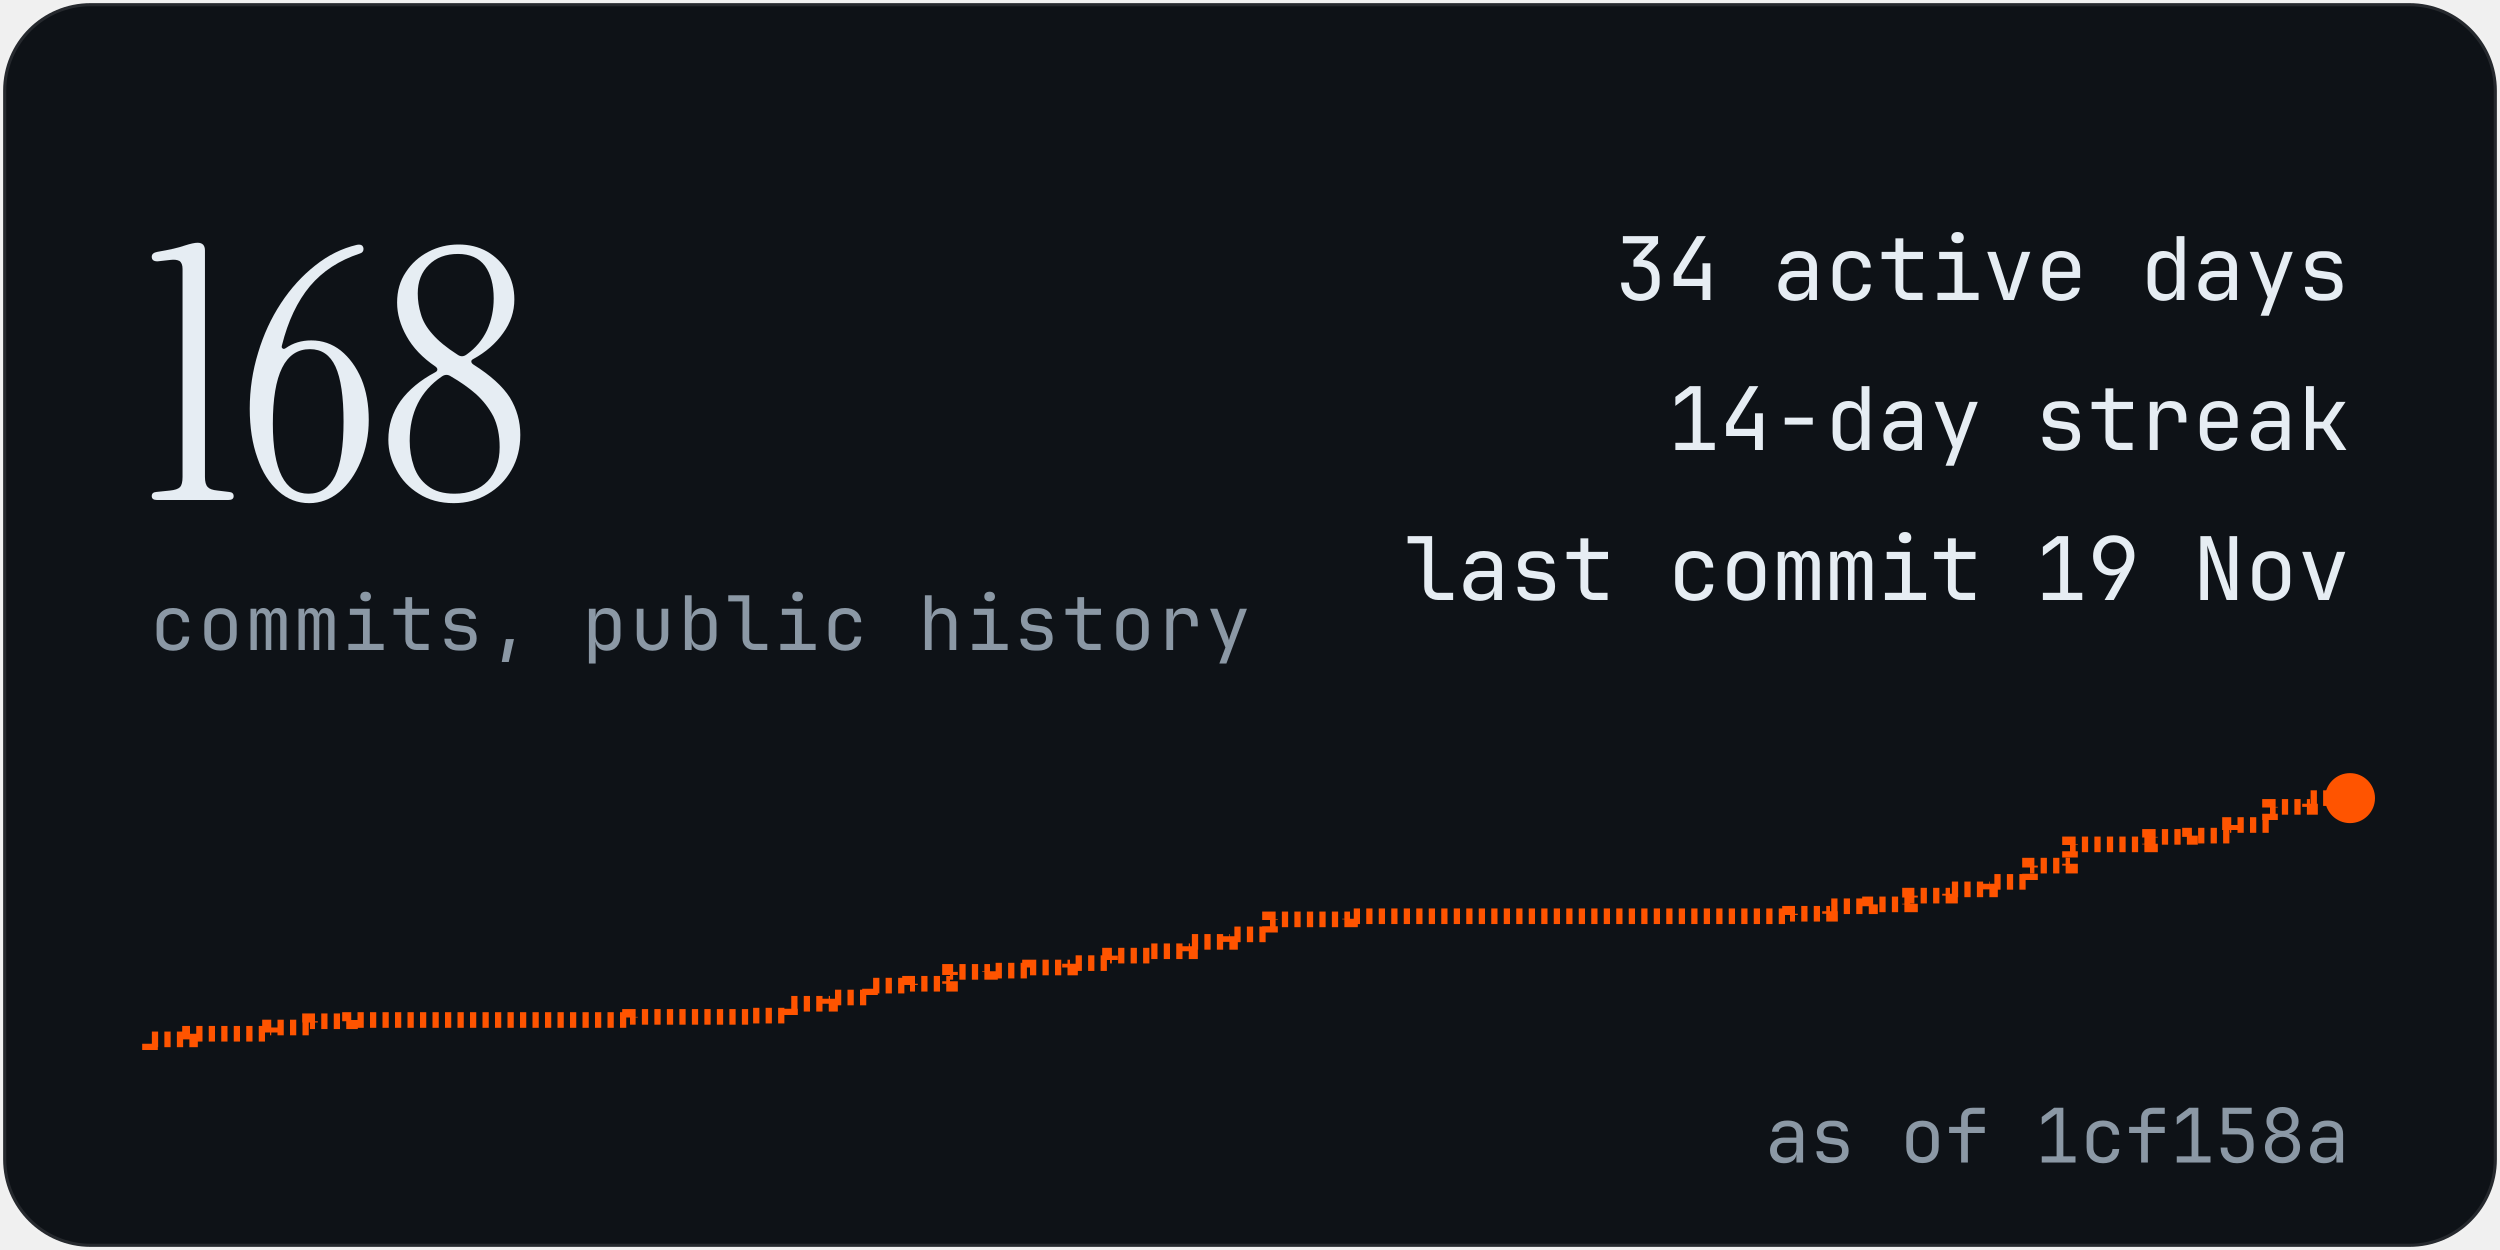
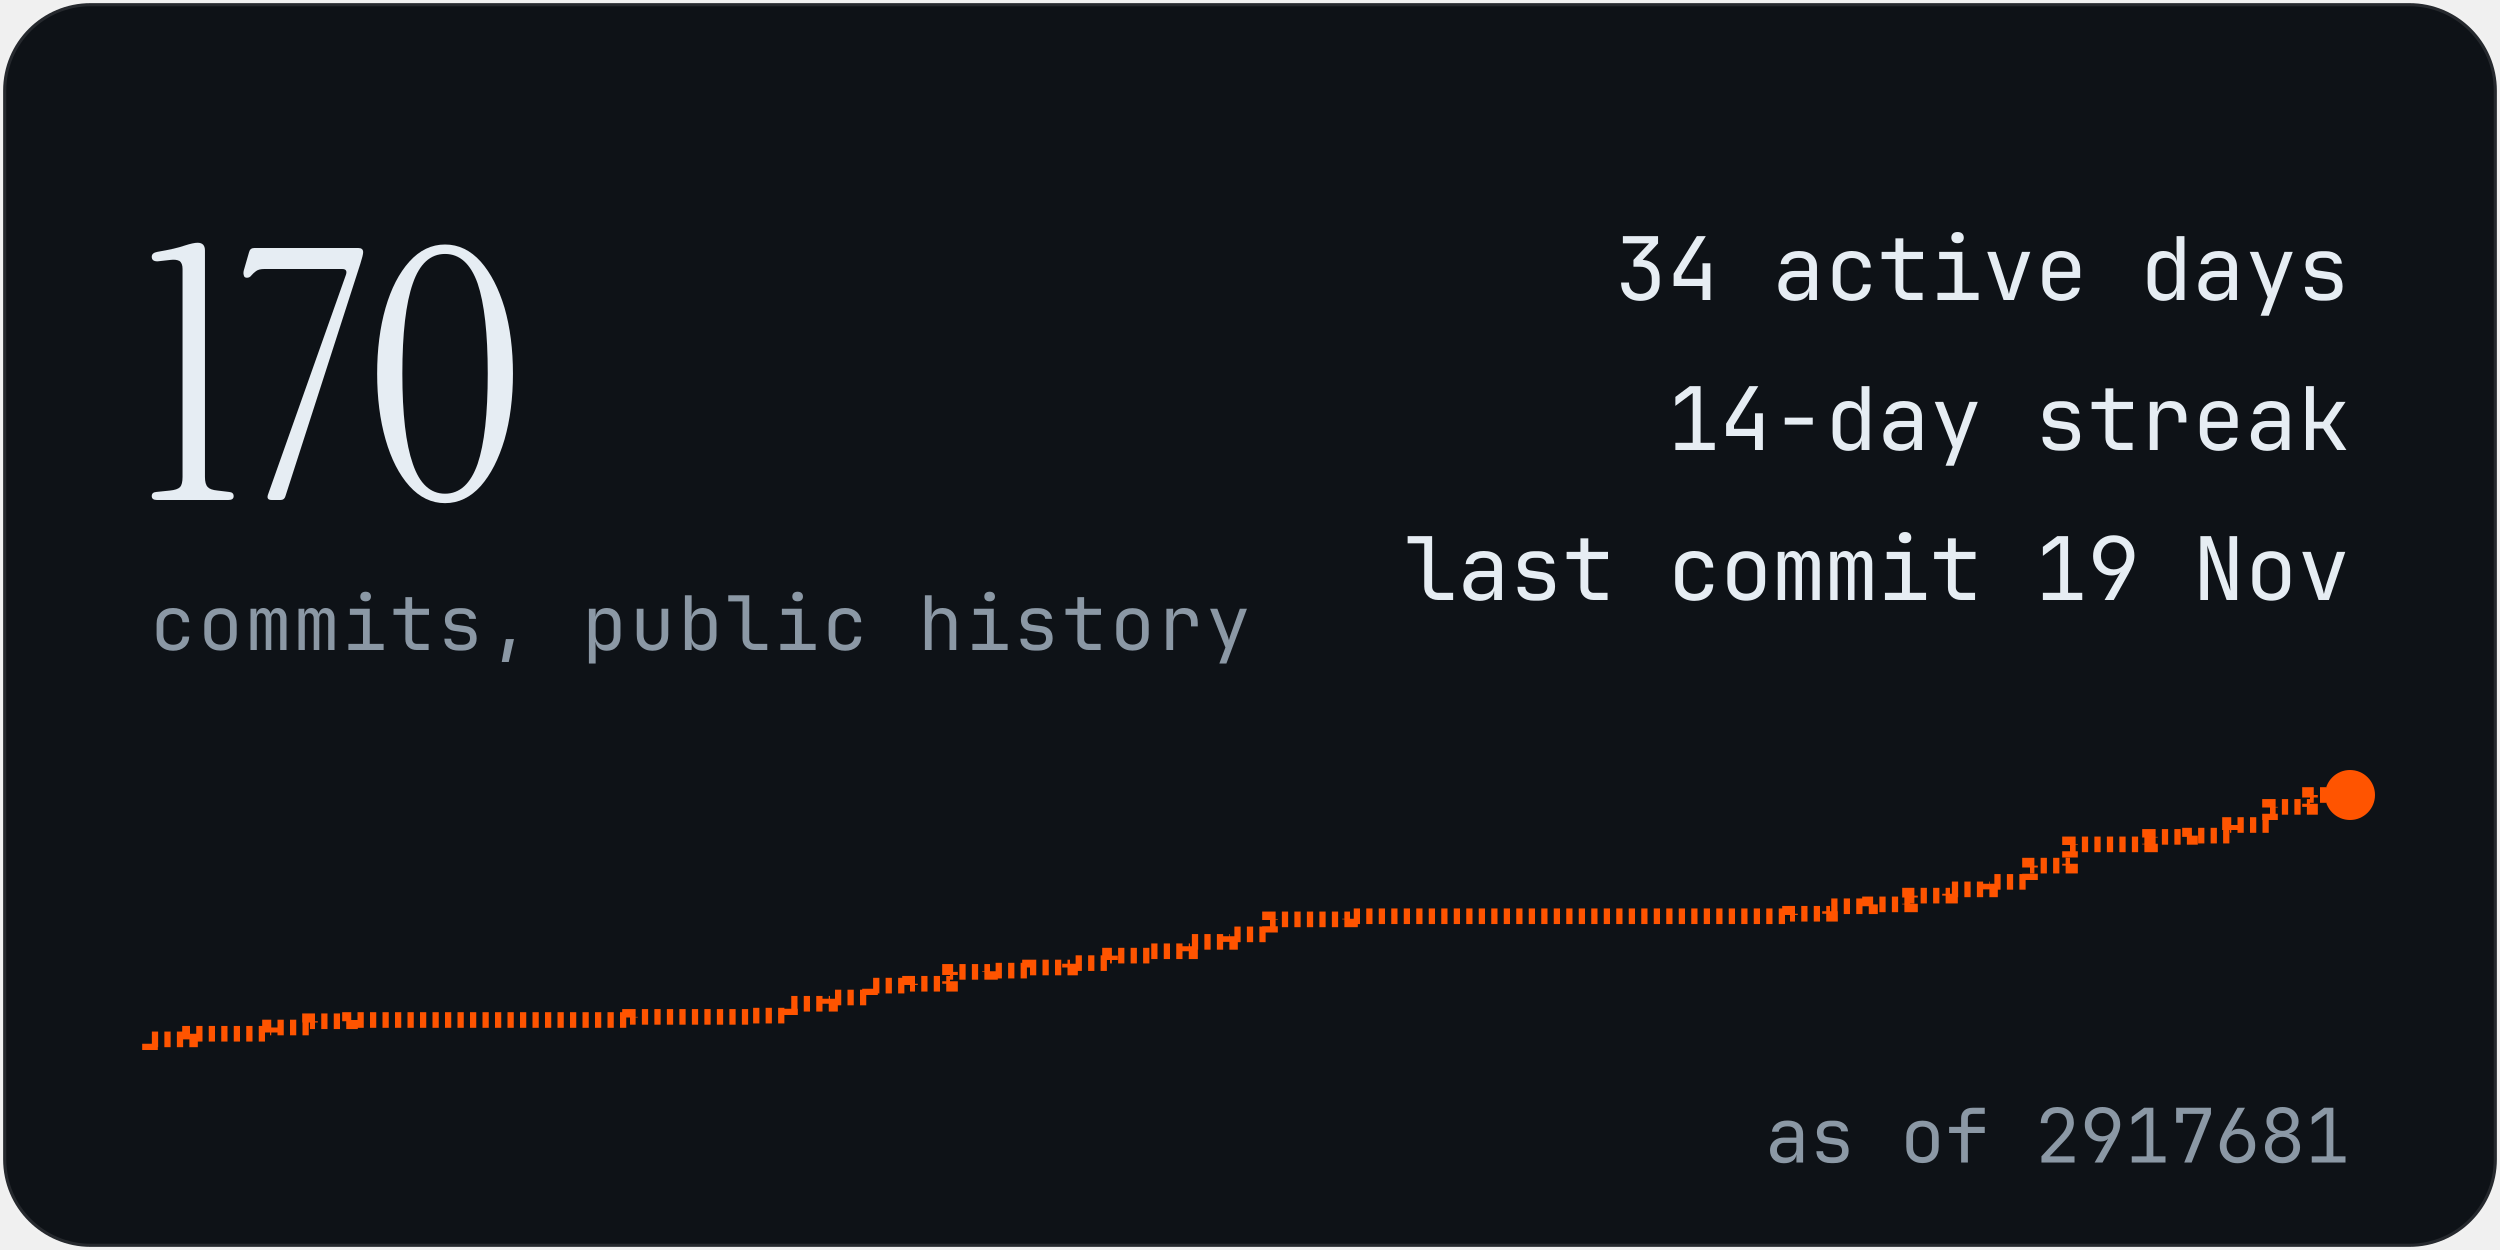
<svg xmlns="http://www.w3.org/2000/svg" viewBox="0 0 400 200" width="400" height="200" role="img" aria-labelledby="cg-title cg-desc">
  <style>.cg-stair{animation:cg-draw 1.6s cubic-bezier(.3,.8,.3,1) both}.cg-bar{transform-box:fill-box;transform-origin:center bottom;animation:cg-rise .4s ease-out both}.cg-flag{animation:cg-fade .4s ease-out 1.6s both}.cg-now-ring{transform-box:fill-box;transform-origin:center;animation:cg-pulse 3.2s ease-out infinite}@keyframes cg-draw{from{stroke-dashoffset:1}to{stroke-dashoffset:0}}@keyframes cg-rise{from{transform:scaleY(0)}to{transform:scaleY(1)}}@keyframes cg-fade{from{opacity:0}to{opacity:1}}@keyframes cg-pulse{from{opacity:.5;transform:scale(1)}to{opacity:0;transform:scale(2.6)}}@media (prefers-reduced-motion:reduce){.cg-stair,.cg-bar,.cg-flag,.cg-now-ring{animation:none}}</style>
  <defs>
    <path id="m44" d="M210 160l 55-306 108 0-70 306-93 0z" />
    <path id="m45" d="M140-290l 0-80 320 0 0 80-320 0z" />
    <path id="m49" d="M90 0l 0-82 198 0 0-570-198 148 0-103 165-123 123 0 0 648 162 0 0 82-450 0z" />
+     <path id="m50" d="M86 0l 0-83 243-260q 53-56 75-100 22-44 22-86 0-60-34-96-35-35-94-35-61 0-96 36-36 37-36 99l-90 0q 3-99 63-157 60-58 159-58 101 0 161 57 59 57 59 155 0 52-28 110-29 58-98 130l-197 206 332 0 0 82-441 0z" />
    <path id="m51" d="M289 10q-101 0-160-57-59-56-59-153l 90 0q 0 60 35 95 35 35 95 35 60 0 95-35 35-35 35-95l 0-50q 0-60-35-95-35-35-95-35l-79 0 0-78 179-190-300 0 0-82 402 0 0 84-176 187q 90 7 142 62 52 56 52 147l 0 50q 0 97-59 153-60 57-162 57z" />
    <path id="m52" d="M400 0l 0-160-330 0 0-141 266-429 102 0-278 449 0 39 240 0 0-178 90 0 0 420-90 0z" />
-     <path id="m53" d="M294 10q-101 0-160-57-59-56-59-153l 90 0q 0 60 35 95 35 35 95 35 60 0 95-35 35-35 35-95l 0-45q 0-60-34-95-34-35-92-35l-199 0 0-355 389 0 0 82-305 0 2 191 118 0q 101 0 156 55 55 56 55 157l 0 45q 0 97-59 153-60 57-162 57z" />
+     <path id="m54" d="M301 10q-70 0-123-30-54-29-84-82-30-52-30-121 0-48 18-99 18-50 49-105l 169-303 100 0-180 313 3 2q 13-17 39-26 26-9 57-9 65 0 114 28 48 29 76 79 27 50 27 116 0 70-30 123-30 54-82 84-53 30-123 30zM300-70q 65 0 106-43 40-43 40-112 0-69-40-112-41-43-106-43-65 0-105 43-41 43-41 112 0 69 41 112 40 43 105 43z" />
+     <path id="m55" d="M190 0l 260-648-278 0 0 118-90 0 0-200 464 0 0 84-258 646-98 0z" />
    <path id="m56" d="M300 10q-69 0-122-27-53-27-82-76-30-48-30-111 0-69 40-119 39-50 105-61l 0-3q-57-13-91-58-34-44-34-102 0-57 27-101 27-43 76-68 48-24 111-24 64 0 112 24 48 25 75 68 27 44 27 101 0 58-34 102-34 45-91 58l 0 3q 66 11 106 61 39 50 39 119 0 63-29 111-30 49-82 76-53 27-123 27zM300-422q 56 0 90-33 34-33 34-86 0-53-34-86-34-33-90-33-55 0-89 33-35 33-35 86 0 53 35 86 34 33 89 33zM300-71q 64 0 104-38 40-37 40-97 0-61-40-99-40-37-104-37-64 0-104 37-40 38-40 99 0 60 40 97 40 38 104 38z" />
    <path id="m57" d="M195 0l 180-313-3-2q-10 16-37 25-27 10-59 10-63 0-110-29-48-28-75-78-27-50-27-116 0-71 30-124 30-53 83-83 53-30 122-30 71 0 124 29 53 30 83 82 30 53 30 122 0 48-18 98-18 51-49 106l-169 303-105 0zM300-350q 65 0 106-43 40-43 40-112 0-69-40-112-41-43-106-43-65 0-105 43-41 43-41 112 0 69 41 112 40 43 105 43z" />
    <path id="m78" d="M90 0l 0-730 120 0 223 625q-2-25-4-62-3-36-4-77-2-40-2-76l 0-410 87 0 0 730-120 0-222-625q 2 24 4 60 2 37 4 77 1 41 1 78l 0 410-87 0z" />
    <path id="m97" d="M252 10q-85 0-135-48-50-47-50-124 0-51 23-89 23-38 64-60 41-21 94-21l 170 0 0-43q 0-107-117-107-52 0-84 19-32 19-34 53l-90 0q 5-65 61-108 55-42 147-42 100 0 154 48 53 48 53 134l 0 378-89 0 0-100-2 0q-8 51-51 80-43 30-114 30zM274-66q 66 0 105-32 39-32 39-87l 0-77-160 0q-44 0-71 26-28 27-28 71 0 46 31 72 30 27 84 27z" />
    <path id="m98" d="M332 10q-62 0-102-31-40-30-47-84l-1 0 0 105-90 0 0-730 90 0 0 160-2 125 1 0q 8-53 49-84 40-31 102-31 83 0 132 55 49 55 49 150l 0 161q 0 94-49 149-49 55-132 55zM302-68q 57 0 89-30 32-30 32-97l 0-160q 0-68-32-98-32-29-89-29-55 0-87 35-33 35-33 97l 0 150q 0 62 33 97 32 35 87 35z" />
    <path id="m99" d="M308 10q-100 0-160-56-60-56-60-154l 0-150q 0-98 60-154 60-56 160-56 95 0 154 51 58 51 61 139l-90 0q-3-53-36-82-33-28-89-28-59 0-94 33-36 34-36 96l 0 151q 0 62 36 96 35 34 94 34 56 0 89-29 33-29 36-81l 90 0q-3 88-61 139-59 51-154 51z" />
    <path id="m100" d="M268 10q-82 0-131-55-50-55-50-149l 0-161q 0-95 49-150 49-55 132-55 62 0 103 31 40 31 48 84l 1 0-2-125 0-160 90 0 0 730-90 0 0-105-1 0q-7 54-47 84-40 31-102 31zM298-68q 56 0 88-35 32-35 32-97l 0-150q 0-62-32-97-32-35-88-35-57 0-89 29-32 30-32 98l 0 160q 0 67 32 97 32 30 89 30z" />
    <path id="m101" d="M300 10q-97 0-156-59-60-58-60-161l 0-130q 0-103 60-162 59-58 156-58 65 0 114 26 48 26 75 73 27 47 27 111l 0 98-344 0 0 52q 0 61 35 96 35 36 93 36 50 0 83-20 32-19 39-52l 90 0q-9 69-67 109-58 41-145 41zM172-322l 256 0 0-28q 0-65-33-101-34-35-95-35-61 0-94 35-34 36-34 101l 0 28z" />
    <path id="m102" d="M215 0l 0-393-160 0 0-82 160 0 0-115q 0-65 41-103 41-37 113-37l 161 0 0 82-161 0q-64 0-64 58l 0 115 225 0 0 82-225 0 0 393-90 0z" />
    <path id="m104" d="M92 0l 0-730 90 0 0 285 1 0q 7-55 45-85 38-30 101-30 83 0 132 51 49 51 49 139l 0 370-90 0 0-355q 0-62-31-96-32-33-86-33-56 0-88 35-33 35-33 99l 0 350-90 0z" />
    <path id="m105" d="M85 0l 0-82 195 0 0-386-175 0 0-82 265 0 0 468 185 0 0 82-470 0zM315-649q-33 0-52-17-19-17-19-46 0-30 19-48 19-17 52-17 33 0 52 17 19 18 19 48 0 29-19 46-19 17-52 17z" />
    <path id="m107" d="M97 0l 0-730 90 0 0 407 105 0 154-227 103 0-177 262 187 288-105 0-160-245-107 0 0 245-90 0z" />
    <path id="m108" d="M380 0q-73 0-116-43-44-42-44-112l 0-493-190 0 0-82 280 0 0 575q 0 34 19 53 19 20 51 20l 170 0 0 82-170 0z" />
    <path id="m109" d="M60 0l 0-550 78 0 0 73 2 0q 5-37 30-60 24-23 62-23 36 0 61 21 25 21 36 57l 1 0q 7-36 32-57 24-21 62-21 53 0 85 39 31 40 31 103l 0 418-84 0 0-419q 0-33-16-53-16-19-44-19-27 0-43 19-16 19-16 52l 0 420-74 0 0-419q 0-33-16-53-16-19-43-19-28 0-44 19-16 19-16 52l 0 420-84 0z" />
    <path id="m111" d="M300 8q-99 0-157-58-59-58-59-162l 0-126q 0-105 58-163 58-57 158-57 100 0 158 57 58 58 58 163l 0 126q 0 104-58 162-59 58-158 58zM300-72q 59 0 93-33 33-33 33-97l 0-146q 0-64-33-97-34-33-93-33-58 0-92 33-34 33-34 97l 0 146q 0 64 34 97 34 33 92 33z" />
    <path id="m112" d="M92 180l 0-730 90 0 0 105 1 0q 7-54 47-85 40-30 102-30 83 0 132 54 49 55 49 150l 0 161q 0 95-49 150-49 55-132 55-62 0-102-31-40-31-47-84l-3 0 2 125 0 160-90 0zM302-68q 57 0 89-30 32-30 32-97l 0-160q 0-68-32-98-32-29-89-29-55 0-87 35-33 35-33 97l 0 150q 0 62 33 97 32 35 87 35z" />
    <path id="m114" d="M112 0l 0-550 90 0 0 105 2 0q 7-53 45-84 38-31 102-31 86 0 133 51 46 52 46 147l 0 47-90 0 0-47q 0-120-117-120-59 0-90 34-31 34-31 98l 0 350-90 0z" />
    <path id="m115" d="M278 8q-92 0-142-42-51-41-51-117l 90 0q 0 38 27 59 27 22 76 22l 44 0q 50 0 78-22 27-22 27-62 0-71-65-80l-152-22q-56-8-87-47-31-38-31-101 0-72 50-113 49-41 136-41l 44 0q 80 0 131 39 50 40 54 104l-91 0q-2-29-27-48-26-19-67-19l-44 0q-46 0-72 21-26 21-26 57 0 58 53 66l 142 20q 140 20 140 164 0 77-50 119-51 43-143 43l-44 0z" />
    <path id="m116" d="M355 0q-68 0-109-40-41-39-41-105l 0-323-158 0 0-82 158 0 0-155 90 0 0 155 225 0 0 82-225 0 0 323q 0 28 17 45 16 18 43 18l 160 0 0 82-160 0z" />
    <path id="m117" d="M299 10q-95 0-152-57-57-56-57-153l 0-350 90 0 0 350q 0 60 32 95 32 36 87 36 56 0 89-36 32-35 32-95l 0-350 90 0 0 350q 0 97-58 153-58 57-153 57z" />
    <path id="m118" d="M241 0l-187-550 97 0 120 370q 11 33 19 63 8 31 12 48 5-17 12-48 7-30 17-63l 120-370 95 0-187 550-118 0z" />
    <path id="m121" d="M178 180l 81-214-205-516 97 0 130 340q 8 20 15 42 7 22 10 38 3-16 10-38 7-22 14-42l 121-340 95 0-274 730-94 0z" />
+     <path id="d48" d="M230 9q-58 0-102-49-44-49-68-133-24-84-24-188 0-104 24-188 24-83 68-132 44-49 102-49 58 0 102 49 43 49 68 132 24 84 24 188 0 104-24 188-25 84-68 133-44 49-102 49zM230-18q 63 0 93-85 29-85 29-258 0-173-29-258-30-84-93-84-63 0-92 84-30 85-30 258 0 173 30 258 29 85 92 85z" />
    <path id="d49" d="M20 0q-15 0-15-11 0-11 13-12l 39-4q 21-2 29-10 7-8 7-29l 0-594q 0-17-9-23-10-5-25-3l-36 4q-18 1-18-13 0-11 16-14 53-9 78-18 25-8 37-8 21 0 21 22l 0 647q 0 21 8 29 7 8 28 10l 33 4q 13 1 13 12 0 11-15 11l-204 0z" />
-     <path id="d54" d="M206 9q-50 0-88-34-39-34-60-95-22-61-22-141 0-82 24-160 23-77 65-141 42-64 98-108 55-44 119-59 10-2 15 2 4 4 4 10 0 10-11 13-88 29-142 93-54 65-80 169-2 7 2 9 3 3 9-1 31-22 73-22 47 0 84 29 37 30 59 81 21 51 21 117 0 65-23 119-23 55-61 87-39 32-86 32zM204-18q 51 0 76-51 24-50 24-155 0-107-23-157-23-50-73-50-106 0-106 213 0 200 102 200z" />
-     <path id="d56" d="M215 9q-58 0-100-27-42-26-64-68-23-41-23-86 0-62 35-111 35-48 99-82 6-3 6-8 0-4-5-8-56-38-83-87-27-48-27-96 0-50 25-87 24-37 64-58 40-21 87-21 45 0 81 20 36 21 57 56 21 36 21 81 0 52-32 96-32 45-85 74-6 3-6 7 0 5 6 9 73 46 104 94 30 49 30 107 0 56-25 100-25 44-68 69-43 26-97 26zM226-415q 13 9 26-1 38-27 58-69 19-42 19-91 0-58-25-93-26-34-77-34-52 0-83 31-32 31-32 82 0 30 9 59 8 29 33 57 25 29 72 59zM217-18q 60 0 95-36 34-36 34-97 0-51-18-88-19-36-50-64-31-27-71-50-13-9-26 0-92 63-92 184 0 38 12 73 12 35 40 56 28 22 76 22z" />
+     <path id="d55" d="M99 0q-16 0-11-15l 223-629q 5-16-11-16l-222 0q-16 0-24 6-8 6-13 12-5 7-13 7-8 0-9-7-2-6 0-14l 15-52q 3-12 15-12l 297 0q 14 0 14 12 0 8-8 33l-214 664q-3 11-14 11l-25 0z" />
  </defs>
  <rect x="0.5" y="0.5" width="399" height="199" rx="14" fill="#0E1217" stroke="#FFFFFF" stroke-width="1" stroke-opacity="0.1" />
-   <g class="cg-text-group" data-name="commit-total" data-font="display" data-size="56" fill="#E6EDF3" data-bbox="24.3 38.8 59 41.7">
-     <g class="cg-run" data-bbox="24.3 38.8 59 41.7" transform="translate(24 80)scale(0.056)">
+   <g class="cg-text-group" data-name="commit-total" data-font="display" data-size="56" fill="#E6EDF3" data-bbox="24.3 38.8 57.8 41.7">
+     <g class="cg-run" data-bbox="24.3 38.8 57.8 41.7" transform="translate(24 80)scale(0.056)">
      <g fill="#E6EDF3">
        <use href="#d49" />
-         <use href="#d54" x="249" />
-         <use href="#d56" x="653" />
+         <use href="#d55" x="249" />
+         <use href="#d48" x="613" />
      </g>
    </g>
  </g>
  <g class="cg-text-group" data-name="commit-caption" data-font="mono" data-size="12" fill="#8B98A5" data-bbox="25.1 94.7 174.5 11.5">
    <g class="cg-run" data-bbox="25.1 94.7 174.5 11.5" transform="translate(24 104)scale(0.012)">
      <g fill="#8B98A5">
        <use href="#m99" />
        <use href="#m111" x="640" />
        <use href="#m109" x="1280" />
        <use href="#m109" x="1920" />
        <use href="#m105" x="2560" />
        <use href="#m116" x="3200" />
        <use href="#m115" x="3840" />
        <use href="#m44" x="4480" />
        <use href="#m112" x="5760" />
        <use href="#m117" x="6400" />
        <use href="#m98" x="7040" />
        <use href="#m108" x="7680" />
        <use href="#m105" x="8320" />
        <use href="#m99" x="8960" />
        <use href="#m104" x="10240" />
        <use href="#m105" x="10880" />
        <use href="#m115" x="11520" />
        <use href="#m116" x="12160" />
        <use href="#m111" x="12800" />
        <use href="#m114" x="13440" />
        <use href="#m121" x="14080" />
      </g>
    </g>
  </g>
  <g class="cg-text-group" data-name="stats" data-font="mono" data-size="14" fill="#E6EDF3" data-bbox="225.2 37.1 150.2 59">
    <g class="cg-run" data-bbox="259.4 37.1 115.4 13.4" transform="translate(258.4 48)scale(0.014)">
      <g fill="#E6EDF3">
        <use href="#m51" />
        <use href="#m52" x="600" />
        <use href="#m97" x="1800" />
        <use href="#m99" x="2400" />
        <use href="#m116" x="3000" />
        <use href="#m105" x="3600" />
        <use href="#m118" x="4200" />
        <use href="#m101" x="4800" />
        <use href="#m100" x="6000" />
        <use href="#m97" x="6600" />
        <use href="#m121" x="7200" />
        <use href="#m115" x="7800" />
      </g>
    </g>
    <g class="cg-run" data-bbox="268.1 61.8 107.4 12.7" transform="translate(266.8 72)scale(0.014)">
      <g fill="#E6EDF3">
        <use href="#m49" />
        <use href="#m52" x="600" />
        <use href="#m45" x="1200" />
        <use href="#m100" x="1800" />
        <use href="#m97" x="2400" />
        <use href="#m121" x="3000" />
        <use href="#m115" x="4200" />
        <use href="#m116" x="4800" />
        <use href="#m114" x="5400" />
        <use href="#m101" x="6000" />
        <use href="#m97" x="6600" />
        <use href="#m107" x="7200" />
      </g>
    </g>
    <g class="cg-run" data-bbox="225.2 85.1 150 11" transform="translate(224.8 96)scale(0.014)">
      <g fill="#E6EDF3">
        <use href="#m108" />
        <use href="#m97" x="600" />
        <use href="#m115" x="1200" />
        <use href="#m116" x="1800" />
        <use href="#m99" x="3000" />
        <use href="#m111" x="3600" />
        <use href="#m109" x="4200" />
        <use href="#m109" x="4800" />
        <use href="#m105" x="5400" />
        <use href="#m116" x="6000" />
        <use href="#m49" x="7200" />
        <use href="#m57" x="7800" />
        <use href="#m78" x="9000" />
        <use href="#m111" x="9600" />
        <use href="#m118" x="10200" />
      </g>
    </g>
  </g>
-   <path d="M24 168L24 168L24 166.3L30.4 166.3L30.4 166.3L30.4 165.4L36.8 165.4L43.2 165.4L43.2 165.4L43.2 164.4L49.6 164.4L49.6 164.4L49.6 163.4L56 163.4L56 163.4L56 163.2L62.4 163.2L68.8 163.2L75.2 163.2L81.6 163.2L88 163.2L94.4 163.2L100.8 163.2L100.8 163.2L100.8 162.7L107.2 162.7L113.6 162.7L120 162.7L120 162.7L120 162.5L126.4 162.5L126.4 162.5L126.4 160.6L132.8 160.6L132.8 160.6L132.8 159.6L139.2 159.6L139.2 159.6L139.2 157.7L145.6 157.7L145.6 157.7L145.6 157.4L152 157.4L152 157.4L152 155.5L158.4 155.5L158.4 155.5L158.4 155.3L164.8 155.3L164.8 155.3L164.8 154.8L171.2 154.8L171.2 154.8L171.2 154.1L177.6 154.1L177.6 154.1L177.6 152.9L184 152.9L184 152.9L184 152.2L190.4 152.2L190.4 152.2L190.4 150.7L196.8 150.7L196.8 150.7L196.8 149.5L203.2 149.5L203.2 149.5L203.2 147.1L209.6 147.1L216 147.1L216 147.1L216 146.6L222.4 146.6L228.8 146.6L235.2 146.6L241.6 146.6L248 146.6L254.4 146.6L260.8 146.6L267.2 146.6L273.6 146.6L280 146.6L286.4 146.6L286.4 146.6L286.4 146.2L292.8 146.2L292.8 146.2L292.8 145L299.2 145L299.2 145L299.2 144.7L305.6 144.7L305.6 144.7L305.6 143.3L312 143.3L312 143.3L312 142.3L318.4 142.3L318.4 142.3L318.4 141.1L324.8 141.1L324.8 141.1L324.8 138.5L331.2 138.5L331.2 138.5L331.2 135.1L337.6 135.1L344 135.1L344 135.1L344 133.9L350.4 133.9L350.4 133.9L350.4 133.7L356.8 133.7L356.8 133.7L356.8 132L363.2 132L363.2 132L363.2 129.1L369.6 129.1L369.6 129.1L369.6 127.7L376 127.7" fill="none" stroke="#FF5400" stroke-width="2.5" class="cg-stair" pathLength="1" stroke-dasharray="1" stroke-dashoffset="0" />
-   <circle class="dm dm-now-dot" cx="376" cy="127.7" r="3.5" fill="#FF5400" stroke="#FF5400" stroke-width="1" />
-   <g class="cg-text-group" data-name="stamp" data-font="mono" data-size="12" fill="#8B98A5" data-bbox="283.2 177.1 91.7 9">
-     <g class="cg-run" data-bbox="283.2 177.1 91.7 9" transform="translate(282.4 186)scale(0.012)">
+   <path d="M24 168L24 168L24 166.3L30.4 166.3L30.4 166.3L30.4 165.4L36.8 165.4L43.2 165.4L43.2 165.4L43.2 164.4L49.6 164.4L49.6 164.4L49.6 163.4L56 163.4L56 163.4L56 163.2L62.4 163.2L68.8 163.2L75.2 163.2L81.6 163.2L88 163.2L94.4 163.2L100.8 163.2L100.8 163.2L100.8 162.7L107.2 162.7L113.6 162.7L120 162.7L120 162.7L120 162.5L126.4 162.5L126.4 162.5L126.4 160.6L132.8 160.6L132.8 160.6L132.8 159.6L139.2 159.6L139.2 159.6L139.2 157.7L145.6 157.7L145.6 157.7L145.6 157.4L152 157.4L152 157.4L152 155.5L158.4 155.5L158.4 155.5L158.4 155.3L164.8 155.3L164.8 155.3L164.8 154.8L171.2 154.8L171.2 154.8L171.2 154.1L177.6 154.1L177.6 154.1L177.6 152.9L184 152.9L184 152.9L184 152.2L190.4 152.2L190.4 152.2L190.4 150.7L196.8 150.7L196.8 150.7L196.8 149.5L203.2 149.5L203.2 149.5L203.2 147.1L209.6 147.1L216 147.1L216 147.1L216 146.6L222.4 146.6L228.8 146.6L235.2 146.6L241.6 146.6L248 146.6L254.4 146.6L260.8 146.6L267.2 146.6L273.6 146.6L280 146.6L286.4 146.6L286.4 146.6L286.4 146.2L292.8 146.2L292.8 146.2L292.8 145L299.2 145L299.2 145L299.2 144.7L305.6 144.7L305.6 144.7L305.6 143.3L312 143.3L312 143.3L312 142.3L318.4 142.3L318.4 142.3L318.4 141.1L324.8 141.1L324.8 141.1L324.8 138.5L331.2 138.5L331.2 138.5L331.2 135.1L337.6 135.1L344 135.1L344 135.1L344 133.9L350.4 133.9L350.4 133.9L350.4 133.7L356.8 133.7L356.8 133.7L356.8 132L363.2 132L363.2 132L363.2 129.1L369.6 129.1L369.6 129.1L369.6 127.2L376 127.2" fill="none" stroke="#FF5400" stroke-width="2.5" class="cg-stair" pathLength="1" stroke-dasharray="1" stroke-dashoffset="0" />
+   <circle class="dm dm-now-dot" cx="376" cy="127.2" r="3.5" fill="#FF5400" stroke="#FF5400" stroke-width="1" />
+   <g class="cg-text-group" data-name="stamp" data-font="mono" data-size="12" fill="#8B98A5" data-bbox="283.2 177.1 92.1 9">
+     <g class="cg-run" data-bbox="283.2 177.1 92.1 9" transform="translate(282.4 186)scale(0.012)">
      <g fill="#8B98A5">
        <use href="#m97" />
        <use href="#m115" x="600" />
        <use href="#m111" x="1800" />
        <use href="#m102" x="2400" />
-         <use href="#m49" x="3600" />
-         <use href="#m99" x="4200" />
-         <use href="#m102" x="4800" />
-         <use href="#m49" x="5400" />
-         <use href="#m53" x="6000" />
+         <use href="#m50" x="3600" />
+         <use href="#m57" x="4200" />
+         <use href="#m49" x="4800" />
+         <use href="#m55" x="5400" />
+         <use href="#m54" x="6000" />
        <use href="#m56" x="6600" />
-         <use href="#m97" x="7200" />
+         <use href="#m49" x="7200" />
      </g>
    </g>
  </g>
</svg>
